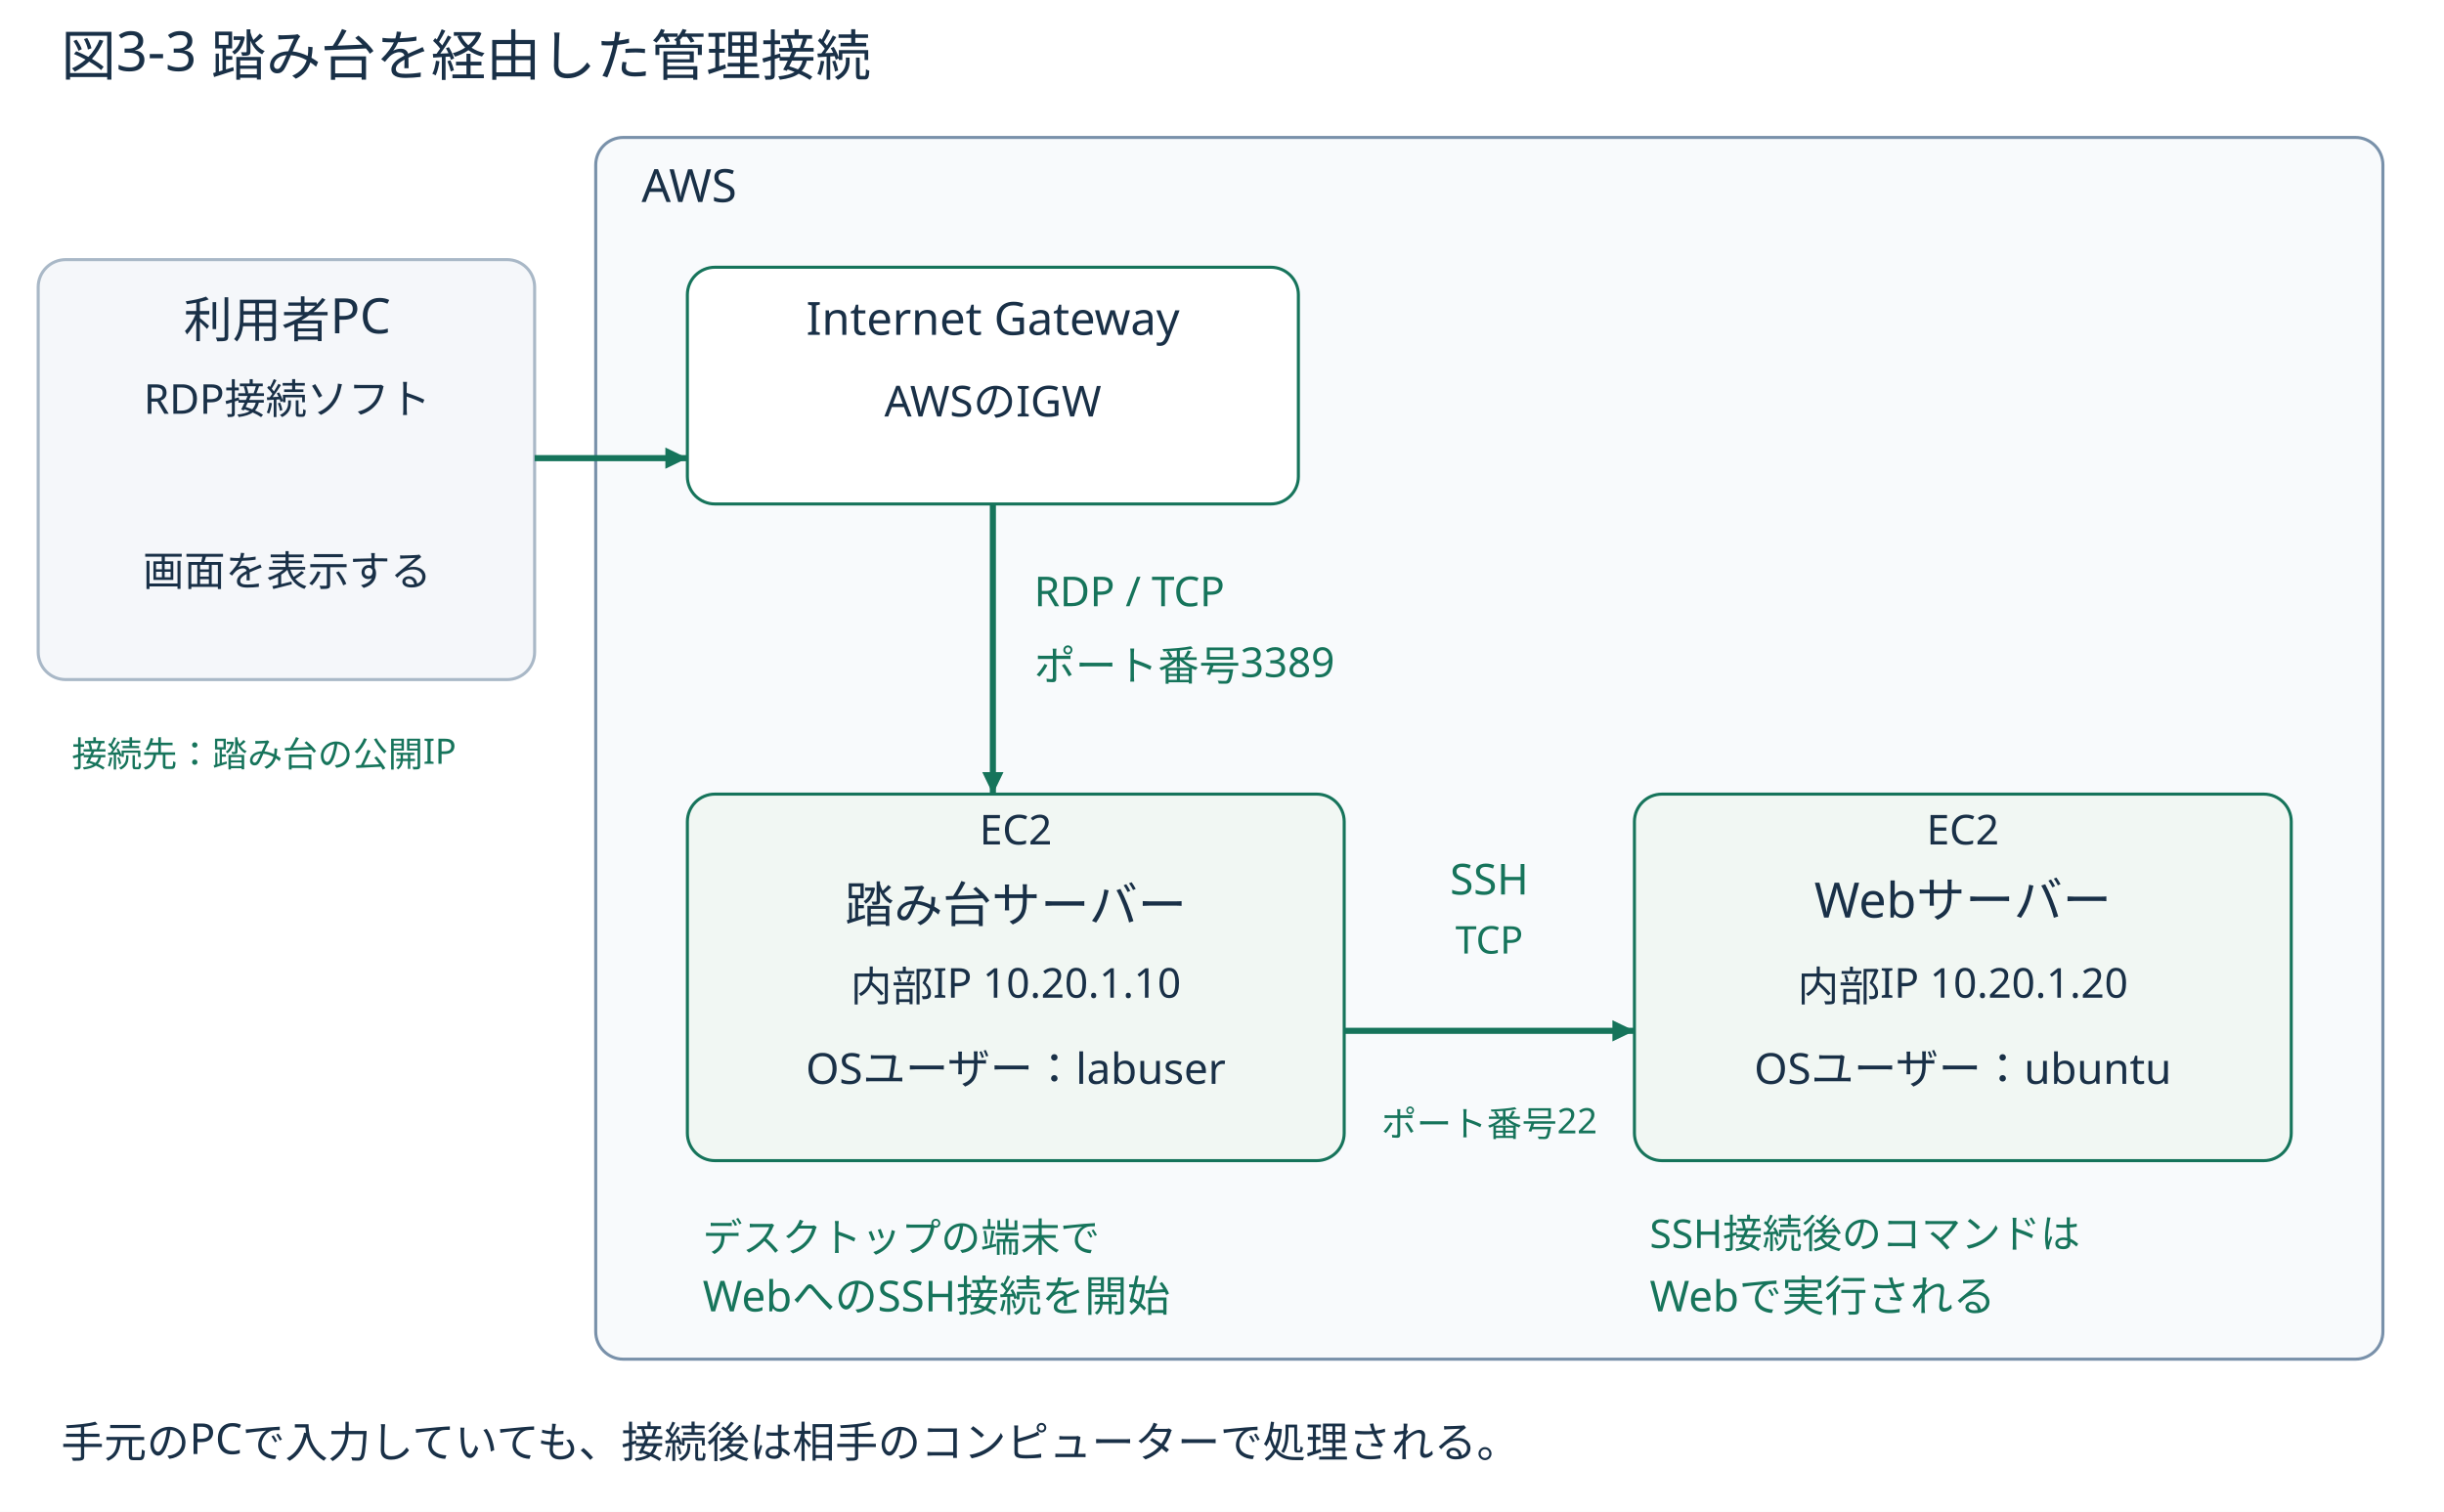
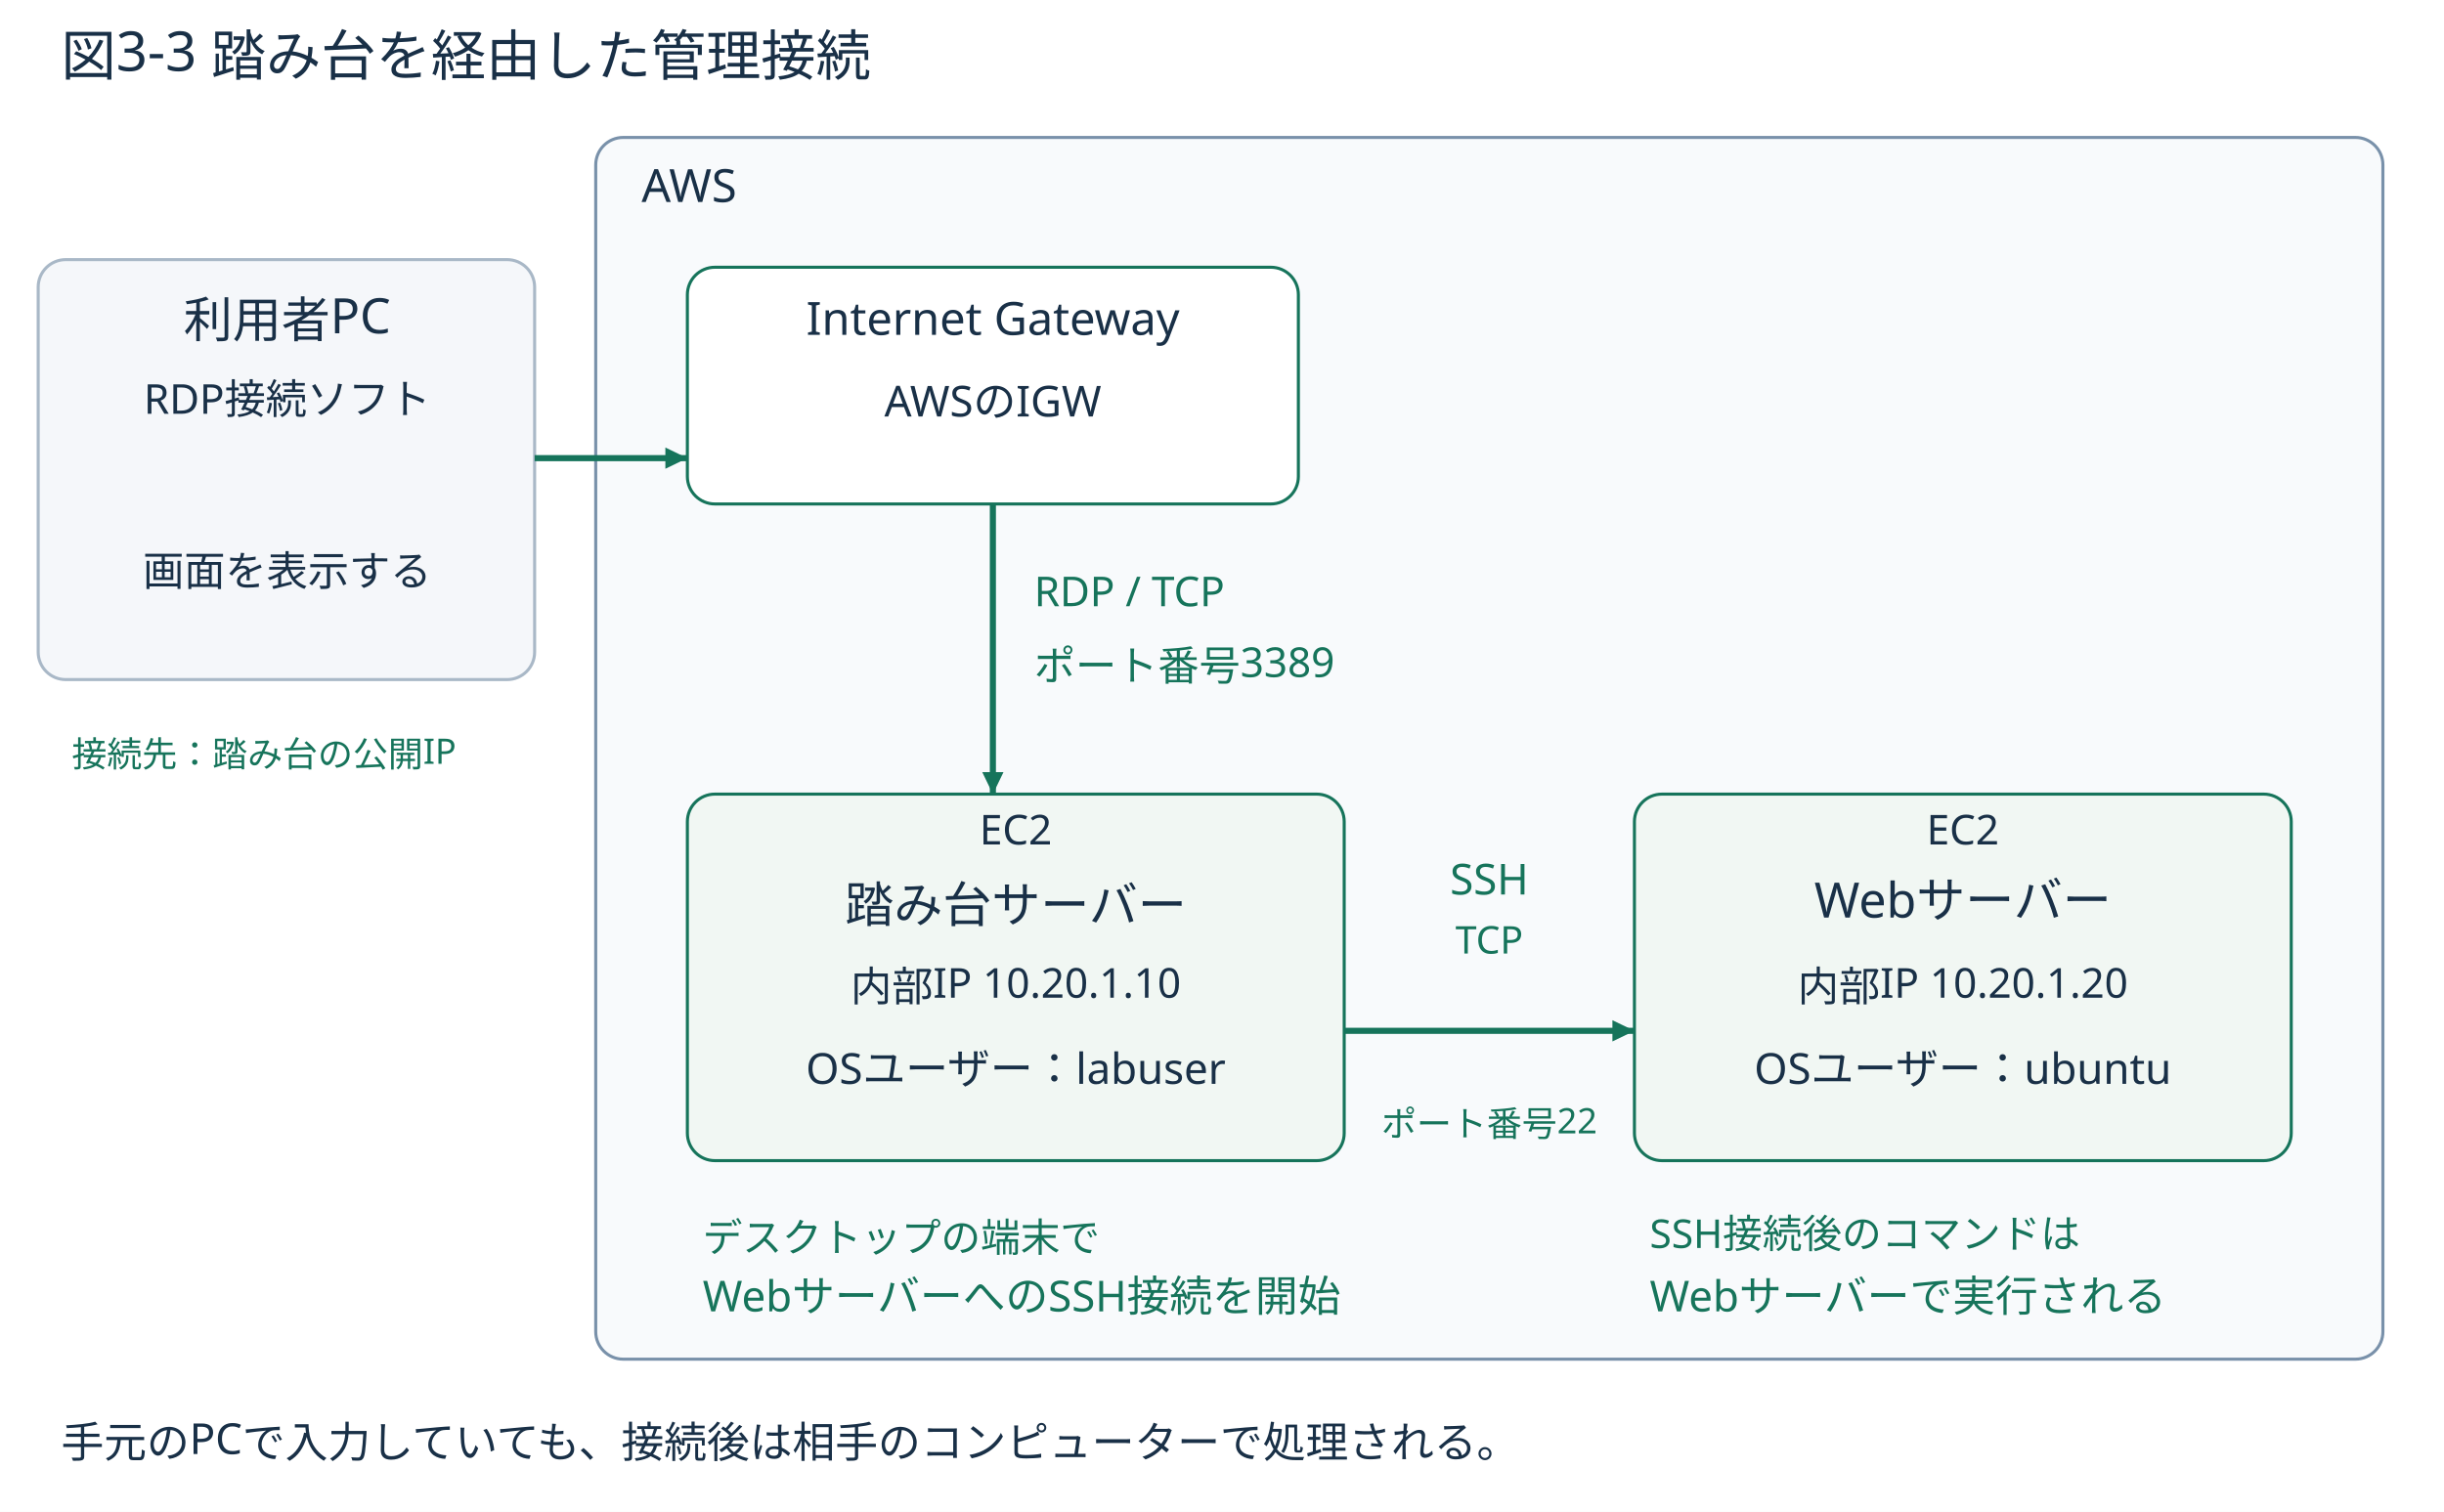
<svg xmlns="http://www.w3.org/2000/svg" width="1600" height="990" viewBox="0 0 1600 990" role="img">
  <rect width="100%" height="100%" fill="white" />
  <text x="40" y="18" fill="#193047" font-family="Noto Sans JP, sans-serif" font-size="36" dominant-baseline="text-before-edge" text-anchor="start">図3-3  踏み台を経由した管理接続</text>
  <rect x="25" y="170" width="325" height="275" rx="18" fill="#f5f7fa" stroke="#a9b8c7" stroke-width="2" />
  <text x="188" y="193" fill="#193047" font-family="Noto Sans JP, sans-serif" font-size="32" dominant-baseline="text-before-edge" text-anchor="middle">利用者PC</text>
  <text x="188" y="250" fill="#193047" font-family="Noto Sans JP, sans-serif" font-size="27" dominant-baseline="text-before-edge" text-anchor="middle">RDP接続ソフト</text>
  <text x="188" y="360" fill="#193047" font-family="Noto Sans JP, sans-serif" font-size="27" dominant-baseline="text-before-edge" text-anchor="middle">画面を表示する</text>
  <rect x="390" y="90" width="1170" height="800" rx="18" fill="#f8fafc" stroke="#7991aa" stroke-width="2" />
  <text x="420" y="109" fill="#193047" font-family="Noto Sans JP, sans-serif" font-size="30" dominant-baseline="text-before-edge" text-anchor="start">AWS</text>
  <rect x="450" y="175" width="400" height="155" rx="18" fill="#ffffff" stroke="#16745b" stroke-width="2" />
  <text x="650" y="196" fill="#193047" font-family="Noto Sans JP, sans-serif" font-size="30" dominant-baseline="text-before-edge" text-anchor="middle">Internet Gateway</text>
  <text x="650" y="251" fill="#193047" font-family="Noto Sans JP, sans-serif" font-size="28" dominant-baseline="text-before-edge" text-anchor="middle">AWSのIGW</text>
  <polyline points="350,300 450,300" fill="none" stroke="#16745b" stroke-width="4" />
  <polygon points="450,300 435.593,306.959 435.593,293.041" fill="#16745b" />
  <text x="47" y="482" fill="#16745b" font-family="Noto Sans JP, sans-serif" font-size="23" dominant-baseline="text-before-edge" text-anchor="start">接続先：踏み台の公開IP</text>
  <polyline points="650,330 650,520" fill="none" stroke="#16745b" stroke-width="4" />
  <polygon points="650,520 643.041,505.593 656.959,505.593" fill="#16745b" />
  <text x="677" y="376" fill="#16745b" font-family="Noto Sans JP, sans-serif" font-size="27" dominant-baseline="text-before-edge" text-anchor="start">RDP / TCP</text>
  <text x="677" y="422" fill="#16745b" font-family="Noto Sans JP, sans-serif" font-size="27" dominant-baseline="text-before-edge" text-anchor="start">ポート番号3389</text>
  <rect x="450" y="520" width="430" height="240" rx="18" fill="#f1f7f3" stroke="#16745b" stroke-width="2" />
  <text x="665.0" y="532" fill="#193047" font-family="Noto Sans JP, sans-serif" font-size="27" dominant-baseline="text-before-edge" text-anchor="middle">EC2</text>
  <text x="665.0" y="576" fill="#193047" font-family="Noto Sans JP, sans-serif" font-size="32" dominant-baseline="text-before-edge" text-anchor="middle">踏み台サーバー</text>
  <text x="665.0" y="632" fill="#193047" font-family="Noto Sans JP, sans-serif" font-size="27" dominant-baseline="text-before-edge" text-anchor="middle">内部IP  10.20.1.10</text>
  <text x="665.0" y="688" fill="#193047" font-family="Noto Sans JP, sans-serif" font-size="28" dominant-baseline="text-before-edge" text-anchor="middle">OSユーザー：labuser</text>
  <rect x="1070" y="520" width="430" height="240" rx="18" fill="#f1f7f3" stroke="#16745b" stroke-width="2" />
  <text x="1285.0" y="532" fill="#193047" font-family="Noto Sans JP, sans-serif" font-size="27" dominant-baseline="text-before-edge" text-anchor="middle">EC2</text>
  <text x="1285.0" y="576" fill="#193047" font-family="Noto Sans JP, sans-serif" font-size="32" dominant-baseline="text-before-edge" text-anchor="middle">Webサーバー</text>
  <text x="1285.0" y="632" fill="#193047" font-family="Noto Sans JP, sans-serif" font-size="27" dominant-baseline="text-before-edge" text-anchor="middle">内部IP  10.20.1.20</text>
  <text x="1285.0" y="688" fill="#193047" font-family="Noto Sans JP, sans-serif" font-size="28" dominant-baseline="text-before-edge" text-anchor="middle">OSユーザー：ubuntu</text>
  <polyline points="880,675 1070,675" fill="none" stroke="#16745b" stroke-width="4" />
  <polygon points="1070,675 1055.593,681.959 1055.593,668.041" fill="#16745b" />
  <text x="975" y="564" fill="#16745b" font-family="Noto Sans JP, sans-serif" font-size="28" dominant-baseline="text-before-edge" text-anchor="middle">SSH</text>
  <text x="975" y="605" fill="#16745b" font-family="Noto Sans JP, sans-serif" font-size="25" dominant-baseline="text-before-edge" text-anchor="middle">TCP</text>
  <text x="975" y="724" fill="#16745b" font-family="Noto Sans JP, sans-serif" font-size="23" dominant-baseline="text-before-edge" text-anchor="middle">ポート番号22</text>
  <text x="460" y="797" fill="#16745b" font-family="Noto Sans JP, sans-serif" font-size="26" dominant-baseline="text-before-edge" text-anchor="start">デスクトップの端末で</text>
-   <text x="460" y="837" fill="#16745b" font-family="Noto Sans JP, sans-serif" font-size="28" dominant-baseline="text-before-edge" text-anchor="start">WebへのSSH接続を開始</text>
+   <text x="460" y="837" fill="#16745b" font-family="Noto Sans JP, sans-serif" font-size="28" dominant-baseline="text-before-edge" text-anchor="start">WebサーバーへのSSH接続を開始</text>
  <text x="1080" y="797" fill="#16745b" font-family="Noto Sans JP, sans-serif" font-size="26" dominant-baseline="text-before-edge" text-anchor="start">SSH接続後のコマンドは</text>
-   <text x="1080" y="837" fill="#16745b" font-family="Noto Sans JP, sans-serif" font-size="28" dominant-baseline="text-before-edge" text-anchor="start">Webで実行される</text>
+   <text x="1080" y="837" fill="#16745b" font-family="Noto Sans JP, sans-serif" font-size="28" dominant-baseline="text-before-edge" text-anchor="start">Webサーバーで実行される</text>
  <text x="40" y="930" fill="#193047" font-family="Noto Sans JP, sans-serif" font-size="28" dominant-baseline="text-before-edge" text-anchor="start">手元のPCで入力していても、接続後は相手のコンピューターで処理される。</text>
</svg>
